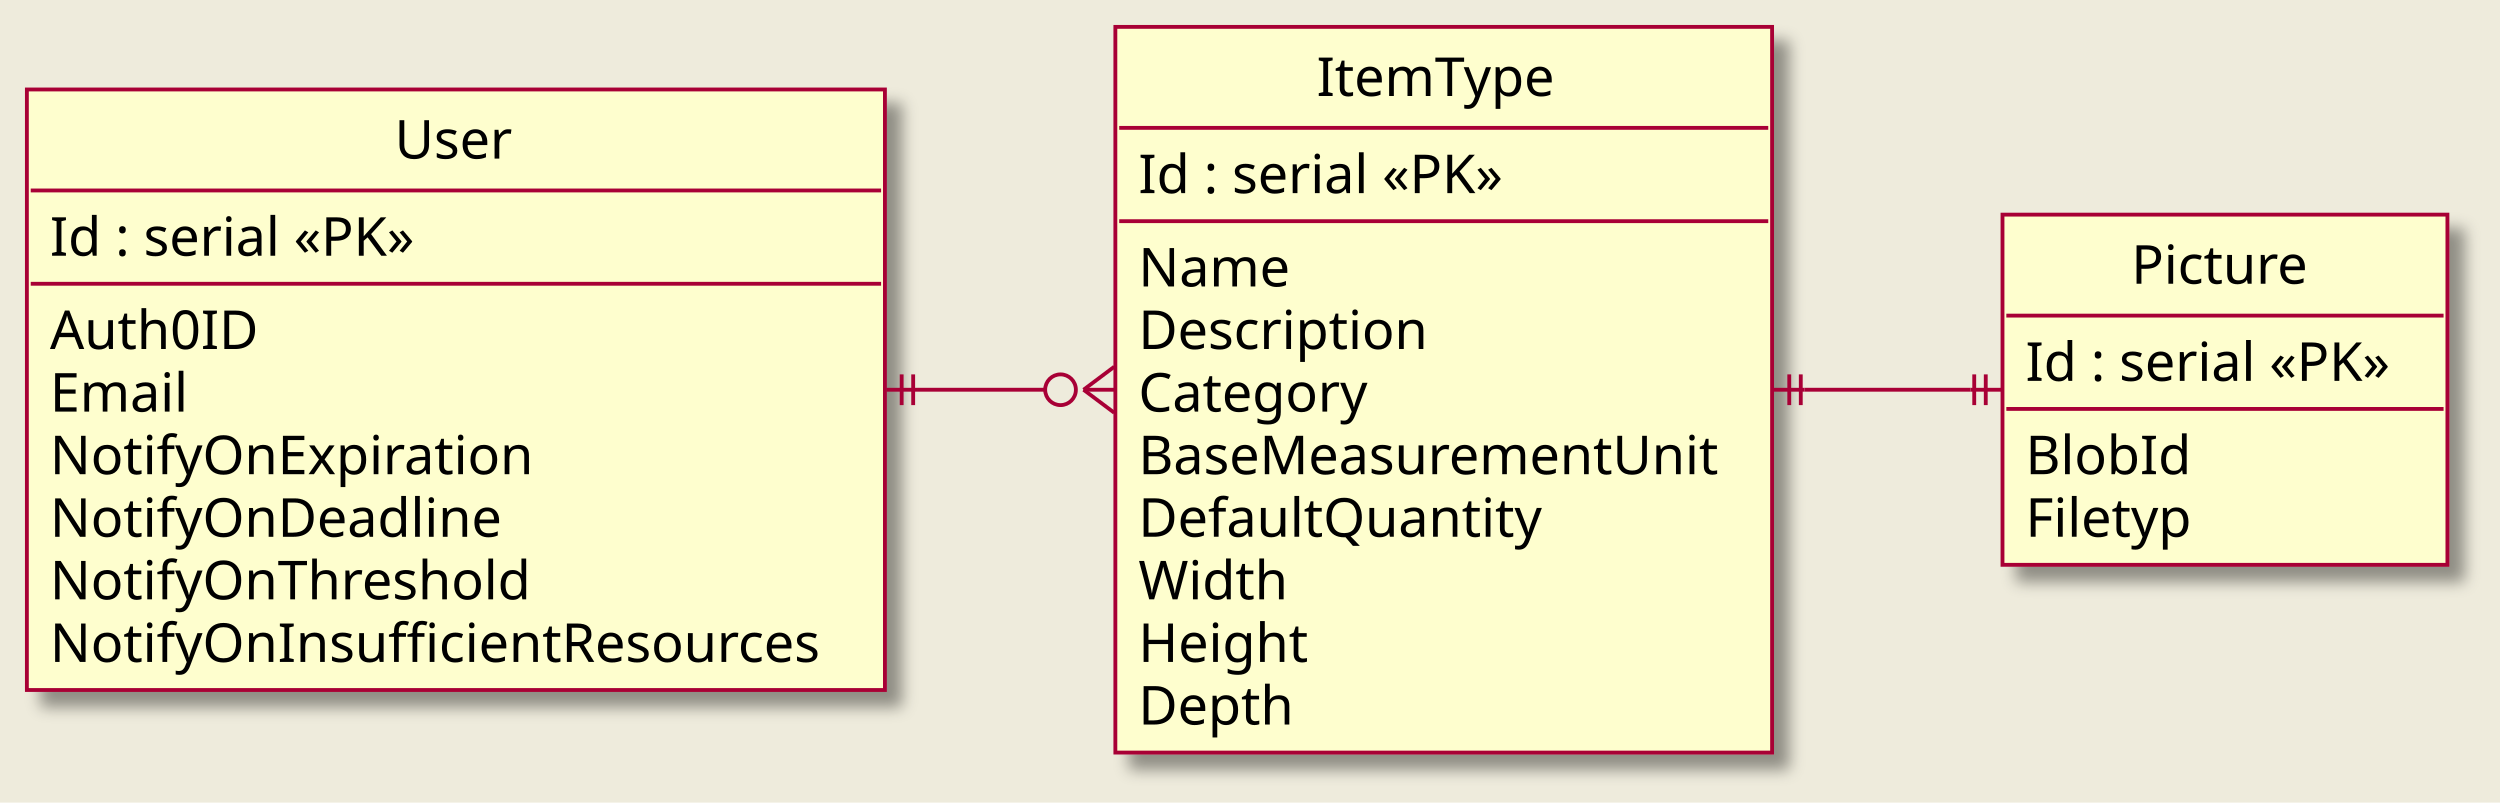
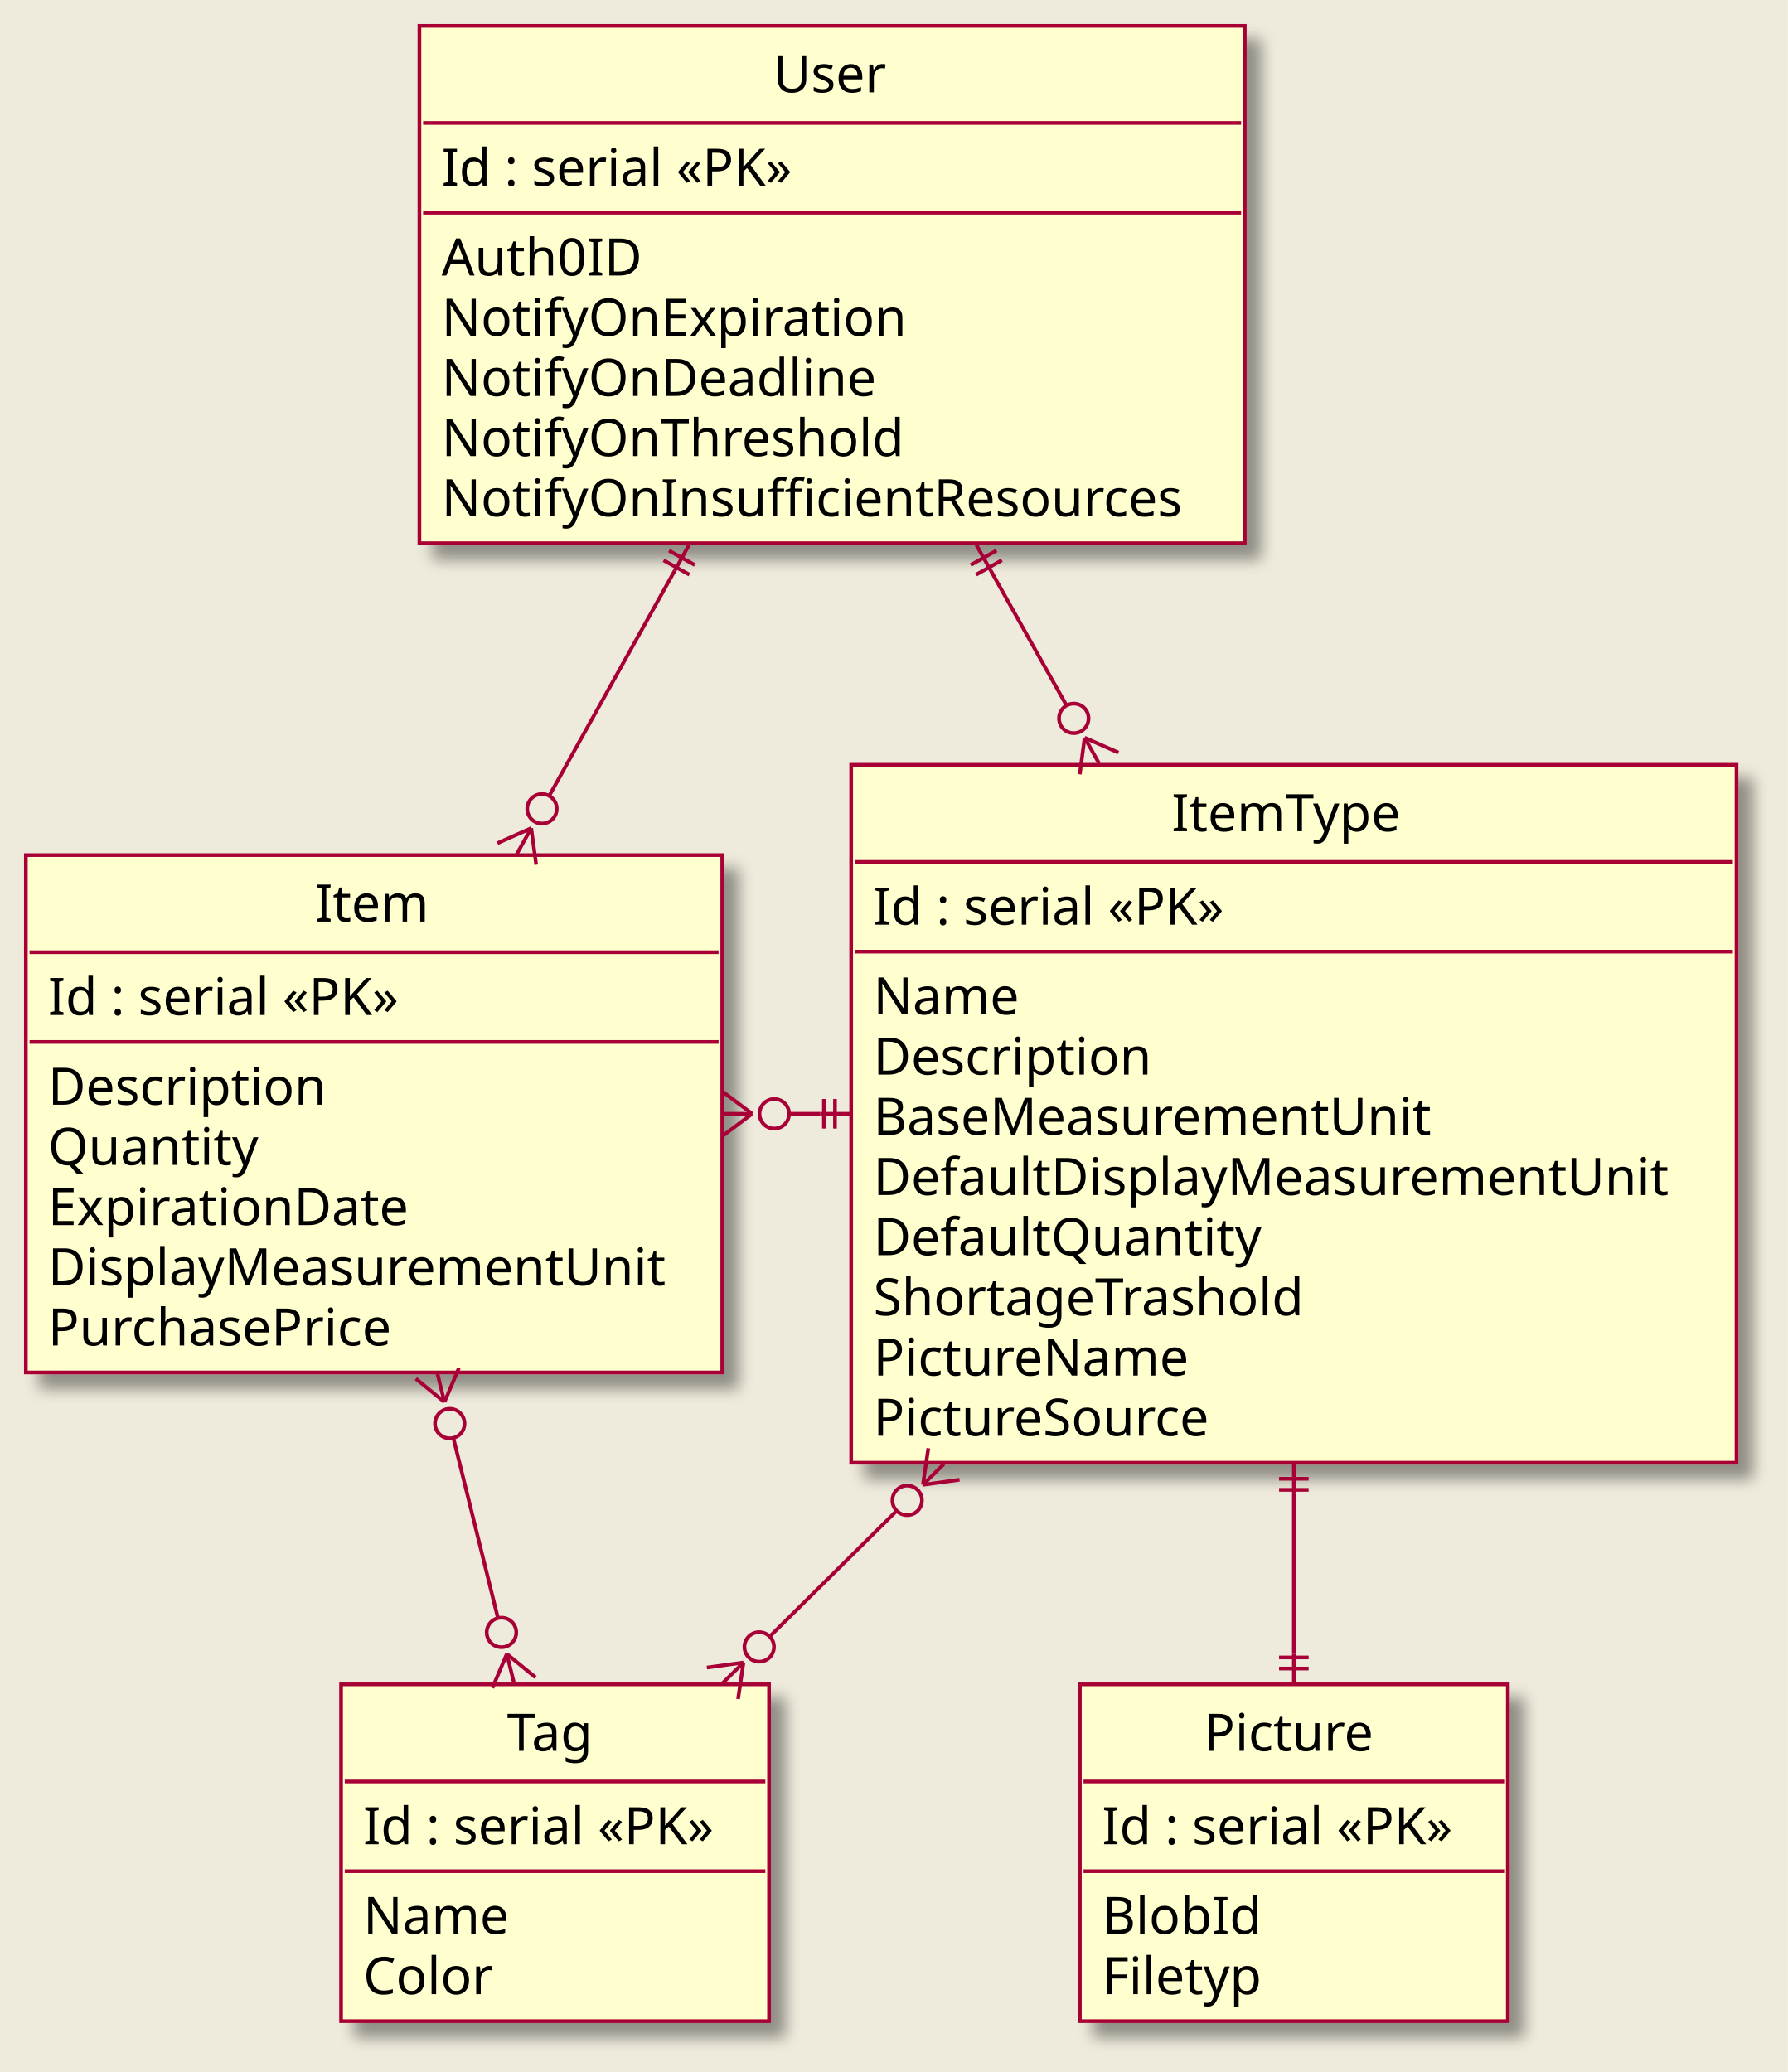
- <svg xmlns="http://www.w3.org/2000/svg" contentStyleType="text/css" data-diagram-type="CLASS" height="209px" preserveAspectRatio="none" style="width:651px;height:209px;background:#EEEBDC;" version="1.1" viewBox="0 0 651 209" width="651px" zoomAndPan="magnify">
+ <svg xmlns="http://www.w3.org/2000/svg" contentStyleType="text/css" data-diagram-type="CLASS" height="561px" preserveAspectRatio="none" style="width:484px;height:561px;background:#EEEBDC;" version="1.1" viewBox="0 0 484 561" width="484px" zoomAndPan="magnify">
  <defs>
-     <filter height="300%" id="fhmtkjxrdt0al" width="300%" x="-1" y="-1">
+     <filter height="300%" id="f1ayvwtnaubgtw" width="300%" x="-1" y="-1">
      <feGaussianBlur result="blurOut" stdDeviation="2" />
      <feColorMatrix in="blurOut" result="blurOut2" type="matrix" values="0 0 0 0 0 0 0 0 0 0 0 0 0 0 0 0 0 0 .4 0" />
      <feOffset dx="4" dy="4" in="blurOut2" result="blurOut3" />
      <feBlend in="SourceGraphic" in2="blurOut3" mode="normal" />
    </filter>
  </defs>
  <g>
-     <rect fill="#EEEBDC" height="209" style="stroke:none;stroke-width:1;" width="651" x="0" y="0" />
+     <rect fill="#EEEBDC" height="561" style="stroke:none;stroke-width:1;" width="484" x="0" y="0" />
    <g class="entity" data-entity="User" data-source-line="7" data-uid="ent0002" id="entity_User">
-       <rect fill="#FEFECE" filter="url(#fhmtkjxrdt0al)" height="156.375" style="stroke:#A80036;stroke-width:1;" width="223.435" x="7" y="23.3" />
-       <text fill="#000000" font-family="sans-serif" font-size="14" lengthAdjust="spacing" textLength="31.91" x="102.763" y="41.295">User</text>
-       <line style="stroke:#A80036;stroke-width:1;" x1="8" x2="229.435" y1="49.597" y2="49.597" />
-       <text fill="#000000" font-family="sans-serif" font-size="14" lengthAdjust="spacing" textLength="103.858" x="13" y="66.592">Id : serial «PK»</text>
-       <line style="stroke:#A80036;stroke-width:1;" x1="8" x2="229.435" y1="73.894" y2="73.894" />
-       <text fill="#000000" font-family="sans-serif" font-size="14" lengthAdjust="spacing" textLength="56.629" x="13" y="90.889">Auth0ID</text>
-       <text fill="#000000" font-family="sans-serif" font-size="14" lengthAdjust="spacing" textLength="38.842" x="13" y="107.186">Email</text>
-       <text fill="#000000" font-family="sans-serif" font-size="14" lengthAdjust="spacing" textLength="132.583" x="13" y="123.483">NotifyOnExpiration</text>
-       <text fill="#000000" font-family="sans-serif" font-size="14" lengthAdjust="spacing" textLength="123.648" x="13" y="139.78">NotifyOnDeadline</text>
-       <text fill="#000000" font-family="sans-serif" font-size="14" lengthAdjust="spacing" textLength="130.826" x="13" y="156.076">NotifyOnThreshold</text>
-       <text fill="#000000" font-family="sans-serif" font-size="14" lengthAdjust="spacing" textLength="211.435" x="13" y="172.373">NotifyOnInsufficientResources</text>
+       <rect fill="#FEFECE" filter="url(#f1ayvwtnaubgtw)" height="140.078" style="stroke:#A80036;stroke-width:1;" width="223.435" x="113.54" y="7" />
+       <text fill="#000000" font-family="sans-serif" font-size="14" lengthAdjust="spacing" textLength="31.91" x="209.303" y="24.995">User</text>
+       <line style="stroke:#A80036;stroke-width:1;" x1="114.54" x2="335.976" y1="33.297" y2="33.297" />
+       <text fill="#000000" font-family="sans-serif" font-size="14" lengthAdjust="spacing" textLength="103.858" x="119.54" y="50.292">Id : serial «PK»</text>
+       <line style="stroke:#A80036;stroke-width:1;" x1="114.54" x2="335.976" y1="57.594" y2="57.594" />
+       <text fill="#000000" font-family="sans-serif" font-size="14" lengthAdjust="spacing" textLength="56.629" x="119.54" y="74.589">Auth0ID</text>
+       <text fill="#000000" font-family="sans-serif" font-size="14" lengthAdjust="spacing" textLength="132.583" x="119.54" y="90.886">NotifyOnExpiration</text>
+       <text fill="#000000" font-family="sans-serif" font-size="14" lengthAdjust="spacing" textLength="123.648" x="119.54" y="107.183">NotifyOnDeadline</text>
+       <text fill="#000000" font-family="sans-serif" font-size="14" lengthAdjust="spacing" textLength="130.826" x="119.54" y="123.48">NotifyOnThreshold</text>
+       <text fill="#000000" font-family="sans-serif" font-size="14" lengthAdjust="spacing" textLength="211.435" x="119.54" y="139.776">NotifyOnInsufficientResources</text>
    </g>
-     <g class="entity" data-entity="ItemType" data-source-line="19" data-uid="ent0003" id="entity_ItemType">
-       <rect fill="#FEFECE" filter="url(#fhmtkjxrdt0al)" height="188.969" style="stroke:#A80036;stroke-width:1;" width="171.011" x="290.44" y="7" />
-       <text fill="#000000" font-family="sans-serif" font-size="14" lengthAdjust="spacing" textLength="66.206" x="342.842" y="24.995">ItemType</text>
-       <line style="stroke:#A80036;stroke-width:1;" x1="291.44" x2="460.451" y1="33.297" y2="33.297" />
-       <text fill="#000000" font-family="sans-serif" font-size="14" lengthAdjust="spacing" textLength="103.858" x="296.44" y="50.292">Id : serial «PK»</text>
-       <line style="stroke:#A80036;stroke-width:1;" x1="291.44" x2="460.451" y1="57.594" y2="57.594" />
-       <text fill="#000000" font-family="sans-serif" font-size="14" lengthAdjust="spacing" textLength="41.303" x="296.44" y="74.589">Name</text>
-       <text fill="#000000" font-family="sans-serif" font-size="14" lengthAdjust="spacing" textLength="79.734" x="296.44" y="90.886">Description</text>
-       <text fill="#000000" font-family="sans-serif" font-size="14" lengthAdjust="spacing" textLength="63.95" x="296.44" y="107.183">Category</text>
-       <text fill="#000000" font-family="sans-serif" font-size="14" lengthAdjust="spacing" textLength="159.011" x="296.44" y="123.48">BaseMeasurementUnit</text>
-       <text fill="#000000" font-family="sans-serif" font-size="14" lengthAdjust="spacing" textLength="111.651" x="296.44" y="139.776">DefaultQuantity</text>
-       <text fill="#000000" font-family="sans-serif" font-size="14" lengthAdjust="spacing" textLength="40.981" x="296.44" y="156.073">Width</text>
-       <text fill="#000000" font-family="sans-serif" font-size="14" lengthAdjust="spacing" textLength="46.279" x="296.44" y="172.37">Height</text>
-       <text fill="#000000" font-family="sans-serif" font-size="14" lengthAdjust="spacing" textLength="42.643" x="296.44" y="188.667">Depth</text>
+     <g class="entity" data-entity="ItemType" data-source-line="17" data-uid="ent0003" id="entity_ItemType">
+       <rect fill="#FEFECE" filter="url(#f1ayvwtnaubgtw)" height="188.969" style="stroke:#A80036;stroke-width:1;" width="239.678" x="230.42" y="207.07" />
+       <text fill="#000000" font-family="sans-serif" font-size="14" lengthAdjust="spacing" textLength="66.206" x="317.156" y="225.065">ItemType</text>
+       <line style="stroke:#A80036;stroke-width:1;" x1="231.42" x2="469.098" y1="233.367" y2="233.367" />
+       <text fill="#000000" font-family="sans-serif" font-size="14" lengthAdjust="spacing" textLength="103.858" x="236.42" y="250.362">Id : serial «PK»</text>
+       <line style="stroke:#A80036;stroke-width:1;" x1="231.42" x2="469.098" y1="257.664" y2="257.664" />
+       <text fill="#000000" font-family="sans-serif" font-size="14" lengthAdjust="spacing" textLength="41.303" x="236.42" y="274.659">Name</text>
+       <text fill="#000000" font-family="sans-serif" font-size="14" lengthAdjust="spacing" textLength="79.734" x="236.42" y="290.956">Description</text>
+       <text fill="#000000" font-family="sans-serif" font-size="14" lengthAdjust="spacing" textLength="159.011" x="236.42" y="307.253">BaseMeasurementUnit</text>
+       <text fill="#000000" font-family="sans-serif" font-size="14" lengthAdjust="spacing" textLength="227.678" x="236.42" y="323.55">DefaultDisplayMeasurementUnit</text>
+       <text fill="#000000" font-family="sans-serif" font-size="14" lengthAdjust="spacing" textLength="111.651" x="236.42" y="339.846">DefaultQuantity</text>
+       <text fill="#000000" font-family="sans-serif" font-size="14" lengthAdjust="spacing" textLength="124.045" x="236.42" y="356.143">ShortageTrashold</text>
+       <text fill="#000000" font-family="sans-serif" font-size="14" lengthAdjust="spacing" textLength="90.064" x="236.42" y="372.44">PictureName</text>
+       <text fill="#000000" font-family="sans-serif" font-size="14" lengthAdjust="spacing" textLength="97.152" x="236.42" y="388.737">PictureSource</text>
    </g>
-     <g class="entity" data-entity="Picture" data-source-line="32" data-uid="ent0004" id="entity_Picture">
-       <rect fill="#FEFECE" filter="url(#fhmtkjxrdt0al)" height="91.188" style="stroke:#A80036;stroke-width:1;" width="115.858" x="521.45" y="55.89" />
-       <text fill="#000000" font-family="sans-serif" font-size="14" lengthAdjust="spacing" textLength="48.761" x="554.999" y="73.885">Picture</text>
-       <line style="stroke:#A80036;stroke-width:1;" x1="522.45" x2="636.308" y1="82.187" y2="82.187" />
-       <text fill="#000000" font-family="sans-serif" font-size="14" lengthAdjust="spacing" textLength="103.858" x="527.45" y="99.182">Id : serial «PK»</text>
-       <line style="stroke:#A80036;stroke-width:1;" x1="522.45" x2="636.308" y1="106.484" y2="106.484" />
-       <text fill="#000000" font-family="sans-serif" font-size="14" lengthAdjust="spacing" textLength="43.962" x="527.45" y="123.479">BlobId</text>
-       <text fill="#000000" font-family="sans-serif" font-size="14" lengthAdjust="spacing" textLength="47.106" x="527.45" y="139.776">Filetyp</text>
+     <g class="entity" data-entity="Item" data-source-line="30" data-uid="ent0004" id="entity_Item">
+       <rect fill="#FEFECE" filter="url(#f1ayvwtnaubgtw)" height="140.078" style="stroke:#A80036;stroke-width:1;" width="188.524" x="7" y="231.52" />
+       <text fill="#000000" font-family="sans-serif" font-size="14" lengthAdjust="spacing" textLength="31.869" x="85.328" y="249.515">Item</text>
+       <line style="stroke:#A80036;stroke-width:1;" x1="8" x2="194.524" y1="257.817" y2="257.817" />
+       <text fill="#000000" font-family="sans-serif" font-size="14" lengthAdjust="spacing" textLength="103.858" x="13" y="274.812">Id : serial «PK»</text>
+       <line style="stroke:#A80036;stroke-width:1;" x1="8" x2="194.524" y1="282.114" y2="282.114" />
+       <text fill="#000000" font-family="sans-serif" font-size="14" lengthAdjust="spacing" textLength="79.734" x="13" y="299.109">Description</text>
+       <text fill="#000000" font-family="sans-serif" font-size="14" lengthAdjust="spacing" textLength="60.498" x="13" y="315.406">Quantity</text>
+       <text fill="#000000" font-family="sans-serif" font-size="14" lengthAdjust="spacing" textLength="104.522" x="13" y="331.703">ExpirationDate</text>
+       <text fill="#000000" font-family="sans-serif" font-size="14" lengthAdjust="spacing" textLength="176.524" x="13" y="348">DisplayMeasurementUnit</text>
+       <text fill="#000000" font-family="sans-serif" font-size="14" lengthAdjust="spacing" textLength="98.526" x="13" y="364.296">PurchasePrice</text>
    </g>
-     <g class="link" data-entity-1="User" data-entity-2="ItemType" data-source-line="39" data-uid="lnk5" id="link_User_ItemType">
-       <path codeLine="39" d="M238.79,101.49 C258.69,101.49 253.13,101.49 272.16,101.49" fill="none" id="User-ItemType" style="stroke:#A80036;stroke-width:1;" />
-       <line style="stroke:#A80036;stroke-width:1;" x1="234.79" x2="234.79" y1="105.49" y2="97.49" />
-       <line style="stroke:#A80036;stroke-width:1;" x1="237.79" x2="237.79" y1="105.49" y2="97.49" />
-       <line style="stroke:#A80036;stroke-width:1;" x1="238.79" x2="230.79" y1="101.49" y2="101.49" />
-       <line style="stroke:#A80036;stroke-width:1;" x1="282.16" x2="290.16" y1="101.49" y2="95.49" />
-       <line style="stroke:#A80036;stroke-width:1;" x1="282.16" x2="290.16" y1="101.49" y2="107.49" />
-       <line style="stroke:#A80036;stroke-width:1;" x1="282.16" x2="290.16" y1="101.49" y2="101.49" />
-       <ellipse cx="276.16" cy="101.49" fill="none" rx="4" ry="4" style="stroke:#A80036;stroke-width:1;" />
+     <g class="entity" data-entity="Picture" data-source-line="40" data-uid="ent0005" id="entity_Picture">
+       <rect fill="#FEFECE" filter="url(#f1ayvwtnaubgtw)" height="91.188" style="stroke:#A80036;stroke-width:1;" width="115.858" x="292.33" y="456.04" />
+       <text fill="#000000" font-family="sans-serif" font-size="14" lengthAdjust="spacing" textLength="48.761" x="325.879" y="474.035">Picture</text>
+       <line style="stroke:#A80036;stroke-width:1;" x1="293.33" x2="407.188" y1="482.337" y2="482.337" />
+       <text fill="#000000" font-family="sans-serif" font-size="14" lengthAdjust="spacing" textLength="103.858" x="298.33" y="499.332">Id : serial «PK»</text>
+       <line style="stroke:#A80036;stroke-width:1;" x1="293.33" x2="407.188" y1="506.634" y2="506.634" />
+       <text fill="#000000" font-family="sans-serif" font-size="14" lengthAdjust="spacing" textLength="43.962" x="298.33" y="523.629">BlobId</text>
+       <text fill="#000000" font-family="sans-serif" font-size="14" lengthAdjust="spacing" textLength="47.106" x="298.33" y="539.926">Filetyp</text>
    </g>
-     <g class="link" data-entity-1="ItemType" data-entity-2="Picture" data-source-line="40" data-uid="lnk6" id="link_ItemType_Picture">
-       <path codeLine="40" d="M469.92,101.49 C489.87,101.49 494.65,101.49 513.09,101.49" fill="none" id="ItemType-Picture" style="stroke:#A80036;stroke-width:1;" />
-       <line style="stroke:#A80036;stroke-width:1;" x1="465.92" x2="465.92" y1="105.49" y2="97.49" />
-       <line style="stroke:#A80036;stroke-width:1;" x1="468.92" x2="468.92" y1="105.49" y2="97.49" />
-       <line style="stroke:#A80036;stroke-width:1;" x1="469.92" x2="461.92" y1="101.49" y2="101.49" />
-       <line style="stroke:#A80036;stroke-width:1;" x1="517.09" x2="517.09" y1="97.49" y2="105.49" />
-       <line style="stroke:#A80036;stroke-width:1;" x1="514.09" x2="514.09" y1="97.49" y2="105.49" />
-       <line style="stroke:#A80036;stroke-width:1;" x1="513.09" x2="521.09" y1="101.49" y2="101.49" />
+     <g class="entity" data-entity="Tag" data-source-line="47" data-uid="ent0006" id="entity_Tag">
+       <rect fill="#FEFECE" filter="url(#f1ayvwtnaubgtw)" height="91.188" style="stroke:#A80036;stroke-width:1;" width="115.858" x="92.33" y="456.04" />
+       <text fill="#000000" font-family="sans-serif" font-size="14" lengthAdjust="spacing" textLength="26.018" x="137.25" y="474.035">Tag</text>
+       <line style="stroke:#A80036;stroke-width:1;" x1="93.33" x2="207.188" y1="482.337" y2="482.337" />
+       <text fill="#000000" font-family="sans-serif" font-size="14" lengthAdjust="spacing" textLength="103.858" x="98.33" y="499.332">Id : serial «PK»</text>
+       <line style="stroke:#A80036;stroke-width:1;" x1="93.33" x2="207.188" y1="506.634" y2="506.634" />
+       <text fill="#000000" font-family="sans-serif" font-size="14" lengthAdjust="spacing" textLength="41.303" x="98.33" y="523.629">Name</text>
+       <text fill="#000000" font-family="sans-serif" font-size="14" lengthAdjust="spacing" textLength="36.552" x="98.33" y="539.926">Color</text>
+     </g>
+     <g class="link" data-entity-1="User" data-entity-2="ItemType" data-source-line="54" data-uid="lnk7" id="link_User_ItemType">
+       <path codeLine="54" d="M268.219,154.504 C278.749,173.244 277.587,171.175 288.727,191.015" fill="none" id="User-ItemType" style="stroke:#A80036;stroke-width:1;" />
+       <line style="stroke:#A80036;stroke-width:1;" x1="262.772" x2="269.747" y1="152.977" y2="149.058" />
+       <line style="stroke:#A80036;stroke-width:1;" x1="264.242" x2="271.216" y1="155.592" y2="151.673" />
+       <line style="stroke:#A80036;stroke-width:1;" x1="268.219" x2="264.3" y1="154.504" y2="147.53" />
+       <line style="stroke:#A80036;stroke-width:1;" x1="293.623" x2="302.772" y1="199.734" y2="203.772" />
+       <line style="stroke:#A80036;stroke-width:1;" x1="293.623" x2="292.308" y1="199.734" y2="209.648" />
+       <line style="stroke:#A80036;stroke-width:1;" x1="293.623" x2="297.54" y1="199.734" y2="206.71" />
+       <ellipse cx="290.686" cy="194.503" fill="none" rx="4" ry="4" style="stroke:#A80036;stroke-width:1;" />
+     </g>
+     <g class="link" data-entity-1="User" data-entity-2="Item" data-source-line="55" data-uid="lnk8" id="link_User_Item">
+       <path codeLine="55" d="M182.646,154.518 C167.796,181.168 163.51,188.845 148.67,215.485" fill="none" id="User-Item" style="stroke:#A80036;stroke-width:1;" />
+       <line style="stroke:#A80036;stroke-width:1;" x1="181.099" x2="188.087" y1="149.077" y2="152.971" />
+       <line style="stroke:#A80036;stroke-width:1;" x1="179.639" x2="186.627" y1="151.698" y2="155.592" />
+       <line style="stroke:#A80036;stroke-width:1;" x1="182.646" x2="186.54" y1="154.518" y2="147.53" />
+       <line style="stroke:#A80036;stroke-width:1;" x1="143.803" x2="145.152" y1="224.221" y2="234.13" />
+       <line style="stroke:#A80036;stroke-width:1;" x1="143.803" x2="134.668" y1="224.221" y2="228.29" />
+       <line style="stroke:#A80036;stroke-width:1;" x1="143.803" x2="139.91" y1="224.221" y2="231.21" />
+       <ellipse cx="146.723" cy="218.98" fill="none" rx="4" ry="4" style="stroke:#A80036;stroke-width:1;" />
+     </g>
+     <g class="link" data-entity-1="ItemType" data-entity-2="Tag" data-source-line="57" data-uid="lnk9" id="link_ItemType_Tag">
+       <path codeLine="57" d="M242.741,409.047 C221.841,429.747 226.219,425.413 208.369,443.093" fill="none" id="ItemType-Tag" style="stroke:#A80036;stroke-width:1;" />
+       <line style="stroke:#A80036;stroke-width:1;" x1="249.846" x2="251.308" y1="402.01" y2="392.117" />
+       <line style="stroke:#A80036;stroke-width:1;" x1="249.846" x2="259.752" y1="402.01" y2="400.643" />
+       <line style="stroke:#A80036;stroke-width:1;" x1="249.846" x2="255.53" y1="402.01" y2="396.38" />
+       <ellipse cx="245.583" cy="406.232" fill="none" rx="4" ry="4" style="stroke:#A80036;stroke-width:1;" />
+       <line style="stroke:#A80036;stroke-width:1;" x1="201.264" x2="199.802" y1="450.13" y2="460.023" />
+       <line style="stroke:#A80036;stroke-width:1;" x1="201.264" x2="191.358" y1="450.13" y2="451.497" />
+       <line style="stroke:#A80036;stroke-width:1;" x1="201.264" x2="195.58" y1="450.13" y2="455.76" />
+       <ellipse cx="205.527" cy="445.908" fill="none" rx="4" ry="4" style="stroke:#A80036;stroke-width:1;" />
+     </g>
+     <g class="link" data-entity-1="Item" data-entity-2="Tag" data-source-line="58" data-uid="lnk10" id="link_Item_Tag">
+       <path codeLine="58" d="M122.721,389.314 C129.591,417.094 128.678,413.367 134.798,438.107" fill="none" id="Item-Tag" style="stroke:#A80036;stroke-width:1;" />
+       <line style="stroke:#A80036;stroke-width:1;" x1="120.32" x2="112.576" y1="379.606" y2="373.28" />
+       <line style="stroke:#A80036;stroke-width:1;" x1="120.32" x2="124.225" y1="379.606" y2="370.4" />
+       <line style="stroke:#A80036;stroke-width:1;" x1="120.32" x2="118.4" y1="379.606" y2="371.84" />
+       <ellipse cx="121.761" cy="385.431" fill="none" rx="4" ry="4" style="stroke:#A80036;stroke-width:1;" />
+       <line style="stroke:#A80036;stroke-width:1;" x1="137.199" x2="144.944" y1="447.814" y2="454.139" />
+       <line style="stroke:#A80036;stroke-width:1;" x1="137.199" x2="133.296" y1="447.814" y2="457.021" />
+       <line style="stroke:#A80036;stroke-width:1;" x1="137.199" x2="139.12" y1="447.814" y2="455.58" />
+       <ellipse cx="135.758" cy="441.99" fill="none" rx="4" ry="4" style="stroke:#A80036;stroke-width:1;" />
+     </g>
+     <g class="link" data-entity-1="Item" data-entity-2="ItemType" data-source-line="60" data-uid="lnk11" id="link_Item_ItemType">
+       <path codeLine="60" d="M213.61,301.56 C225.09,301.56 210.57,301.56 222.04,301.56" fill="none" id="Item-ItemType" style="stroke:#A80036;stroke-width:1;" />
+       <line style="stroke:#A80036;stroke-width:1;" x1="203.61" x2="195.61" y1="301.56" y2="307.56" />
+       <line style="stroke:#A80036;stroke-width:1;" x1="203.61" x2="195.61" y1="301.56" y2="295.56" />
+       <line style="stroke:#A80036;stroke-width:1;" x1="203.61" x2="195.61" y1="301.56" y2="301.56" />
+       <ellipse cx="209.61" cy="301.56" fill="none" rx="4" ry="4" style="stroke:#A80036;stroke-width:1;" />
+       <line style="stroke:#A80036;stroke-width:1;" x1="226.04" x2="226.04" y1="297.56" y2="305.56" />
+       <line style="stroke:#A80036;stroke-width:1;" x1="223.04" x2="223.04" y1="297.56" y2="305.56" />
+       <line style="stroke:#A80036;stroke-width:1;" x1="222.04" x2="230.04" y1="301.56" y2="301.56" />
+     </g>
+     <g class="link" data-entity-1="ItemType" data-entity-2="Picture" data-source-line="62" data-uid="lnk12" id="link_ItemType_Picture">
+       <path codeLine="62" d="M350.26,404.38 C350.26,425.08 350.26,430.08 350.26,447.76" fill="none" id="ItemType-Picture" style="stroke:#A80036;stroke-width:1;" />
+       <line style="stroke:#A80036;stroke-width:1;" x1="346.26" x2="354.26" y1="400.38" y2="400.38" />
+       <line style="stroke:#A80036;stroke-width:1;" x1="346.26" x2="354.26" y1="403.38" y2="403.38" />
+       <line style="stroke:#A80036;stroke-width:1;" x1="350.26" x2="350.26" y1="404.38" y2="396.38" />
+       <line style="stroke:#A80036;stroke-width:1;" x1="354.26" x2="346.26" y1="451.76" y2="451.76" />
+       <line style="stroke:#A80036;stroke-width:1;" x1="354.26" x2="346.26" y1="448.76" y2="448.76" />
+       <line style="stroke:#A80036;stroke-width:1;" x1="350.26" x2="350.26" y1="447.76" y2="455.76" />
    </g>
  </g>
</svg>
